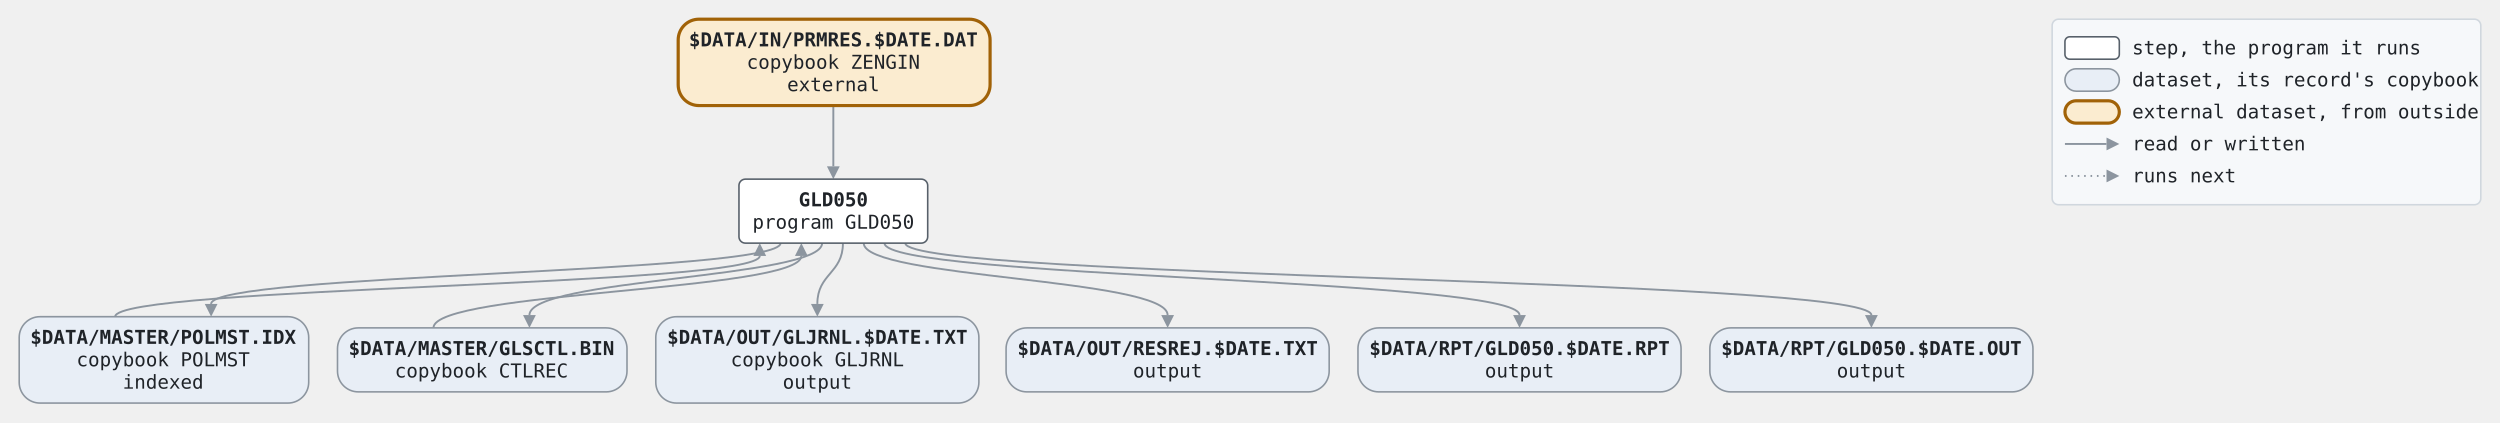
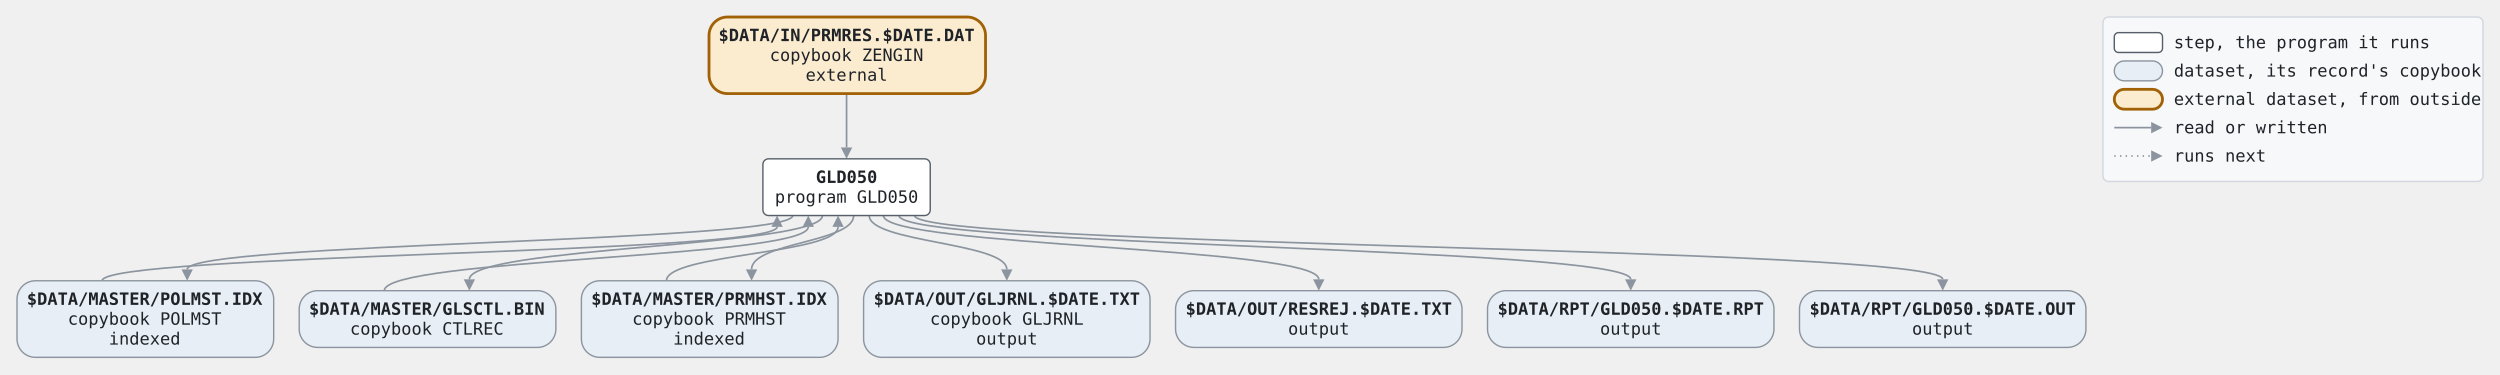
- <svg xmlns="http://www.w3.org/2000/svg" width="1563" height="264" viewBox="0 0 1563 264" font-family="ui-monospace, SFMono-Regular, Menlo, Consolas, monospace" font-size="12">
+ <svg xmlns="http://www.w3.org/2000/svg" width="1763" height="264" viewBox="0 0 1763 264" font-family="ui-monospace, SFMono-Regular, Menlo, Consolas, monospace" font-size="12">
  <style>
.box { fill: #ffffff; stroke: #57606a; stroke-width: 1 }
.box.emphasis { stroke-width: 2.5 }
.box.data { fill: #e8eef6; stroke: #8c959f }
.box.external { fill: #fbecd0; stroke: #a16207; stroke-width: 2 }
.box.dashed { stroke-dasharray: 4 3 }
.label { fill: #1f2328 }
.label.first { font-weight: 600 }
.edge { fill: none; stroke: #8c959f; stroke-width: 1.2 }
.edge.dashed { stroke-dasharray: 4 3 }
.edge.dotted { stroke-dasharray: 1 3 }
.head { fill: #8c959f }
.legend { fill: #f6f8fa; stroke: #d0d7de }
.edge-label { fill: #57606a; font-size: 11px; paint-order: stroke; stroke: #ffffff; stroke-width: 4px; stroke-linejoin: round }
.box.highlight { stroke: #c2410c; stroke-width: 2.5 }
.edge.highlight { stroke: #c2410c; stroke-width: 2 }
.head.highlight { fill: #c2410c }
@media (prefers-color-scheme: dark) {
  .box { fill: #161b22; stroke: #8b949e }
  .box.data { fill: #1f2a3a; stroke: #6e7681 }
  .box.external { fill: #3a2c12; stroke: #d6a64a }
  .label { fill: #e6edf3 }
  .edge { stroke: #6e7681 }
  .head { fill: #6e7681 }
  .legend { fill: #0d1117; stroke: #30363d }
  .edge-label { fill: #9da5ae; stroke: #0d1117 }
  .box.highlight, .edge.highlight { stroke: #fb923c }
  .head.highlight { fill: #fb923c }
}
</style>
  <defs>
    <marker id="arrow" viewBox="0 0 8 8" refX="0" refY="4" markerUnits="userSpaceOnUse" markerWidth="8" markerHeight="8" orient="auto-start-reverse">
      <path class="head" d="M0,0 L8,4 L0,8 z" />
    </marker>
    <marker id="arrow-highlight" viewBox="0 0 8 8" refX="0" refY="4" markerUnits="userSpaceOnUse" markerWidth="8" markerHeight="8" orient="auto-start-reverse">
      <path class="head highlight" d="M0,0 L8,4 L0,8 z" />
    </marker>
  </defs>
-   <path class="edge" d="M521,66 C521,85 521,85 521,104" marker-end="url(#arrow)" />
-   <path class="edge" d="M475,160 C475,179 72,179 72,198" marker-start="url(#arrow)" />
-   <path class="edge" d="M501,160 C501,182 271,182 271,205" marker-start="url(#arrow)" />
-   <path class="edge" d="M488,152 C488,171 132,171 132,190" marker-end="url(#arrow)" />
-   <path class="edge" d="M514,152 C514,174 331,174 331,197" marker-end="url(#arrow)" />
-   <path class="edge" d="M527,152 C527,171 511,171 511,190" marker-end="url(#arrow)" />
-   <path class="edge" d="M540,152 C540,174 730,174 730,197" marker-end="url(#arrow)" />
-   <path class="edge" d="M553,152 C553,174 950,174 950,197" marker-end="url(#arrow)" />
-   <path class="edge" d="M566,152 C566,174 1170,174 1170,197" marker-end="url(#arrow)" />
+   <path class="edge" d="M597,66 C597,85 597,85 597,104" marker-end="url(#arrow)" />
+   <path class="edge" d="M548,160 C548,179 72,179 72,198" marker-start="url(#arrow)" />
+   <path class="edge" d="M570,160 C570,182 271,182 271,205" marker-start="url(#arrow)" />
+   <path class="edge" d="M591,160 C591,179 470,179 470,198" marker-start="url(#arrow)" />
+   <path class="edge" d="M559,152 C559,171 132,171 132,190" marker-end="url(#arrow)" />
+   <path class="edge" d="M580,152 C580,174 331,174 331,197" marker-end="url(#arrow)" />
+   <path class="edge" d="M613,152 C613,171 710,171 710,190" marker-end="url(#arrow)" />
+   <path class="edge" d="M623,152 C623,174 930,174 930,197" marker-end="url(#arrow)" />
+   <path class="edge" d="M634,152 C634,174 1150,174 1150,197" marker-end="url(#arrow)" />
+   <path class="edge" d="M602,152 C602,171 530,171 530,190" marker-end="url(#arrow)" />
+   <path class="edge" d="M645,152 C645,174 1370,174 1370,197" marker-end="url(#arrow)" />
  <a href="../copybooks/ZENGIN.md">
-     <rect class="box data external" x="424" y="12" width="195" height="54" rx="13" />
-     <text class="label first" x="521" y="29" text-anchor="middle">$DATA/IN/PRMRES.$DATE.DAT</text>
-     <text class="label" x="521" y="43" text-anchor="middle">copybook ZENGIN</text>
-     <text class="label" x="521" y="57" text-anchor="middle">external</text>
+     <rect class="box data external" x="500" y="12" width="195" height="54" rx="13" />
+     <text class="label first" x="597" y="29" text-anchor="middle">$DATA/IN/PRMRES.$DATE.DAT</text>
+     <text class="label" x="597" y="43" text-anchor="middle">copybook ZENGIN</text>
+     <text class="label" x="597" y="57" text-anchor="middle">external</text>
  </a>
  <a href="../copybooks/POLMST.md">
    <rect class="box data" x="12" y="198" width="181" height="54" rx="13" />
    <text class="label first" x="102" y="215" text-anchor="middle">$DATA/MASTER/POLMST.IDX</text>
    <text class="label" x="102" y="229" text-anchor="middle">copybook POLMST</text>
    <text class="label" x="102" y="243" text-anchor="middle">indexed</text>
  </a>
  <a href="../copybooks/CTLREC.md">
    <rect class="box data" x="211" y="205" width="181" height="40" rx="13" />
    <text class="label first" x="301" y="222" text-anchor="middle">$DATA/MASTER/GLSCTL.BIN</text>
    <text class="label" x="301" y="236" text-anchor="middle">copybook CTLREC</text>
  </a>
+   <a href="../copybooks/PRMHST.md">
+     <rect class="box data" x="410" y="198" width="181" height="54" rx="13" />
+     <text class="label first" x="500" y="215" text-anchor="middle">$DATA/MASTER/PRMHST.IDX</text>
+     <text class="label" x="500" y="229" text-anchor="middle">copybook PRMHST</text>
+     <text class="label" x="500" y="243" text-anchor="middle">indexed</text>
+   </a>
  <a href="../programs/GLD050.md">
-     <rect class="box" x="462" y="112" width="118" height="40" rx="4" />
-     <text class="label first" x="521" y="129" text-anchor="middle">GLD050</text>
-     <text class="label" x="521" y="143" text-anchor="middle">program GLD050</text>
+     <rect class="box" x="538" y="112" width="118" height="40" rx="4" />
+     <text class="label first" x="597" y="129" text-anchor="middle">GLD050</text>
+     <text class="label" x="597" y="143" text-anchor="middle">program GLD050</text>
  </a>
  <a href="../copybooks/GLJRNL.md">
-     <rect class="box data" x="410" y="198" width="202" height="54" rx="13" />
-     <text class="label first" x="511" y="215" text-anchor="middle">$DATA/OUT/GLJRNL.$DATE.TXT</text>
-     <text class="label" x="511" y="229" text-anchor="middle">copybook GLJRNL</text>
-     <text class="label" x="511" y="243" text-anchor="middle">output</text>
+     <rect class="box data" x="609" y="198" width="202" height="54" rx="13" />
+     <text class="label first" x="710" y="215" text-anchor="middle">$DATA/OUT/GLJRNL.$DATE.TXT</text>
+     <text class="label" x="710" y="229" text-anchor="middle">copybook GLJRNL</text>
+     <text class="label" x="710" y="243" text-anchor="middle">output</text>
  </a>
  <g>
-     <rect class="box data" x="629" y="205" width="202" height="40" rx="13" />
-     <text class="label first" x="730" y="222" text-anchor="middle">$DATA/OUT/RESREJ.$DATE.TXT</text>
-     <text class="label" x="730" y="236" text-anchor="middle">output</text>
+     <rect class="box data" x="829" y="205" width="202" height="40" rx="13" />
+     <text class="label first" x="930" y="222" text-anchor="middle">$DATA/OUT/RESREJ.$DATE.TXT</text>
+     <text class="label" x="930" y="236" text-anchor="middle">output</text>
  </g>
  <g>
-     <rect class="box data" x="849" y="205" width="202" height="40" rx="13" />
-     <text class="label first" x="950" y="222" text-anchor="middle">$DATA/RPT/GLD050.$DATE.RPT</text>
-     <text class="label" x="950" y="236" text-anchor="middle">output</text>
+     <rect class="box data" x="1049" y="205" width="202" height="40" rx="13" />
+     <text class="label first" x="1150" y="222" text-anchor="middle">$DATA/RPT/GLD050.$DATE.RPT</text>
+     <text class="label" x="1150" y="236" text-anchor="middle">output</text>
  </g>
  <g>
-     <rect class="box data" x="1069" y="205" width="202" height="40" rx="13" />
-     <text class="label first" x="1170" y="222" text-anchor="middle">$DATA/RPT/GLD050.$DATE.OUT</text>
-     <text class="label" x="1170" y="236" text-anchor="middle">output</text>
+     <rect class="box data" x="1269" y="205" width="202" height="40" rx="13" />
+     <text class="label first" x="1370" y="222" text-anchor="middle">$DATA/RPT/GLD050.$DATE.OUT</text>
+     <text class="label" x="1370" y="236" text-anchor="middle">output</text>
  </g>
  <g class="legend-keys">
-     <rect class="legend" x="1283" y="12" width="268" height="116" rx="4" />
-     <rect class="box" x="1291" y="23" width="34" height="14" rx="3" />
-     <text class="label" x="1333" y="34">step, the program it runs</text>
-     <rect class="box data" x="1291" y="43" width="34" height="14" rx="7" />
-     <text class="label" x="1333" y="54">dataset, its record's copybook</text>
-     <rect class="box data external" x="1291" y="63" width="34" height="14" rx="7" />
-     <text class="label" x="1333" y="74">external dataset, from outside</text>
-     <path class="edge" d="M1291,90 L1317,90" marker-end="url(#arrow)" />
-     <text class="label" x="1333" y="94">read or written</text>
-     <path class="edge dotted" d="M1291,110 L1317,110" marker-end="url(#arrow)" />
-     <text class="label" x="1333" y="114">runs next</text>
+     <rect class="legend" x="1483" y="12" width="268" height="116" rx="4" />
+     <rect class="box" x="1491" y="23" width="34" height="14" rx="3" />
+     <text class="label" x="1533" y="34">step, the program it runs</text>
+     <rect class="box data" x="1491" y="43" width="34" height="14" rx="7" />
+     <text class="label" x="1533" y="54">dataset, its record's copybook</text>
+     <rect class="box data external" x="1491" y="63" width="34" height="14" rx="7" />
+     <text class="label" x="1533" y="74">external dataset, from outside</text>
+     <path class="edge" d="M1491,90 L1517,90" marker-end="url(#arrow)" />
+     <text class="label" x="1533" y="94">read or written</text>
+     <path class="edge dotted" d="M1491,110 L1517,110" marker-end="url(#arrow)" />
+     <text class="label" x="1533" y="114">runs next</text>
  </g>
</svg>
